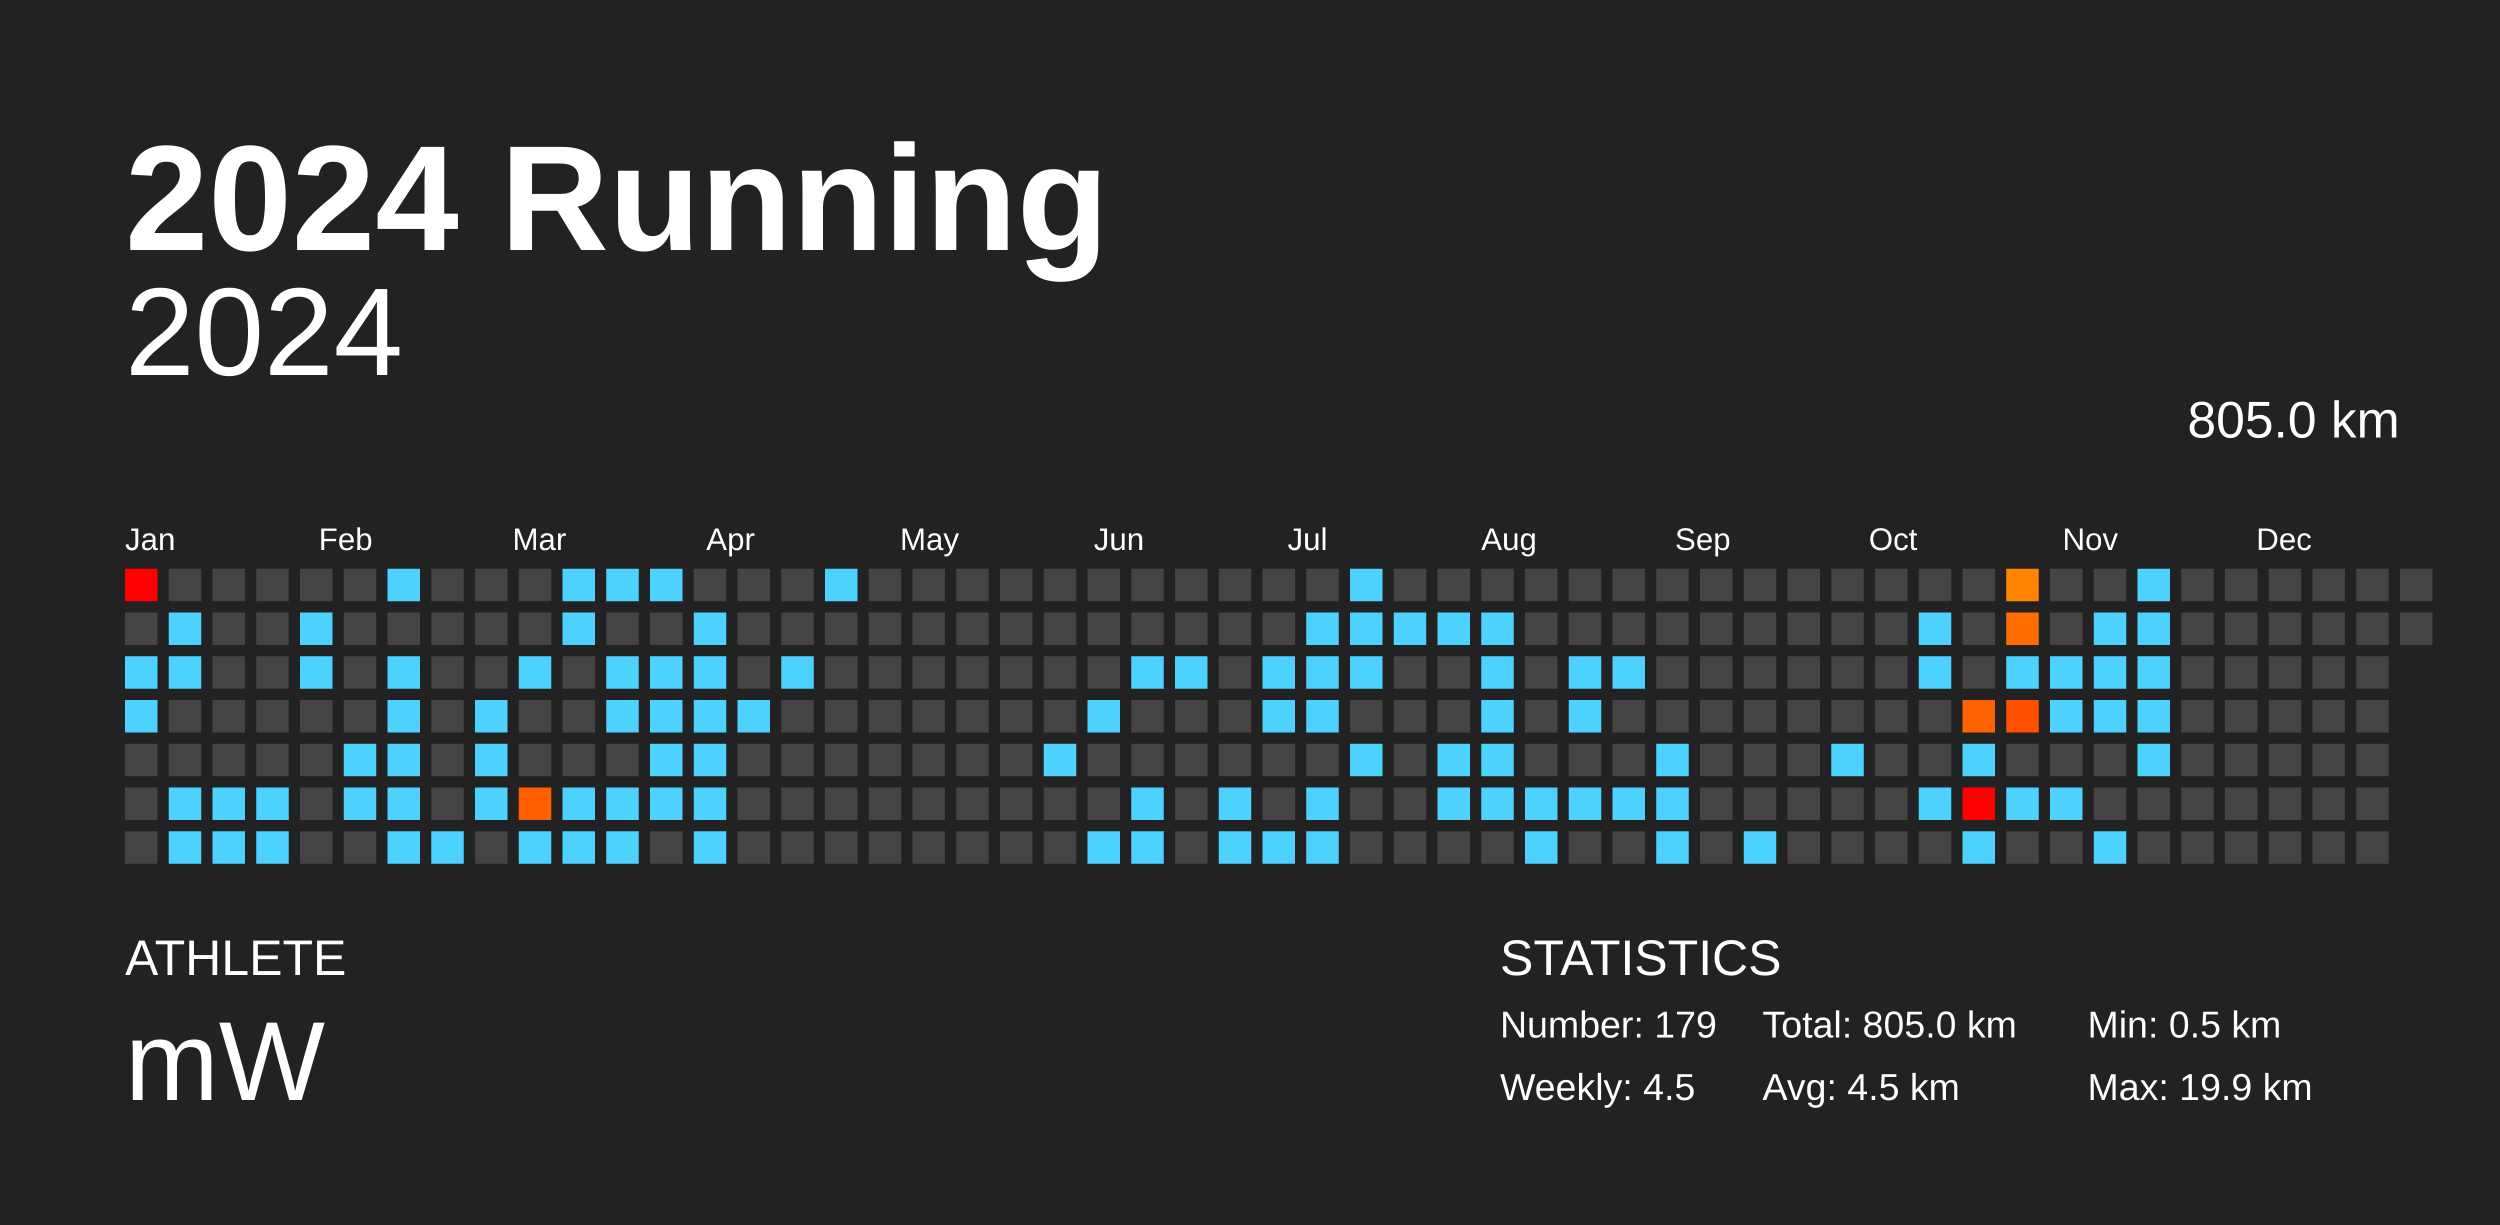
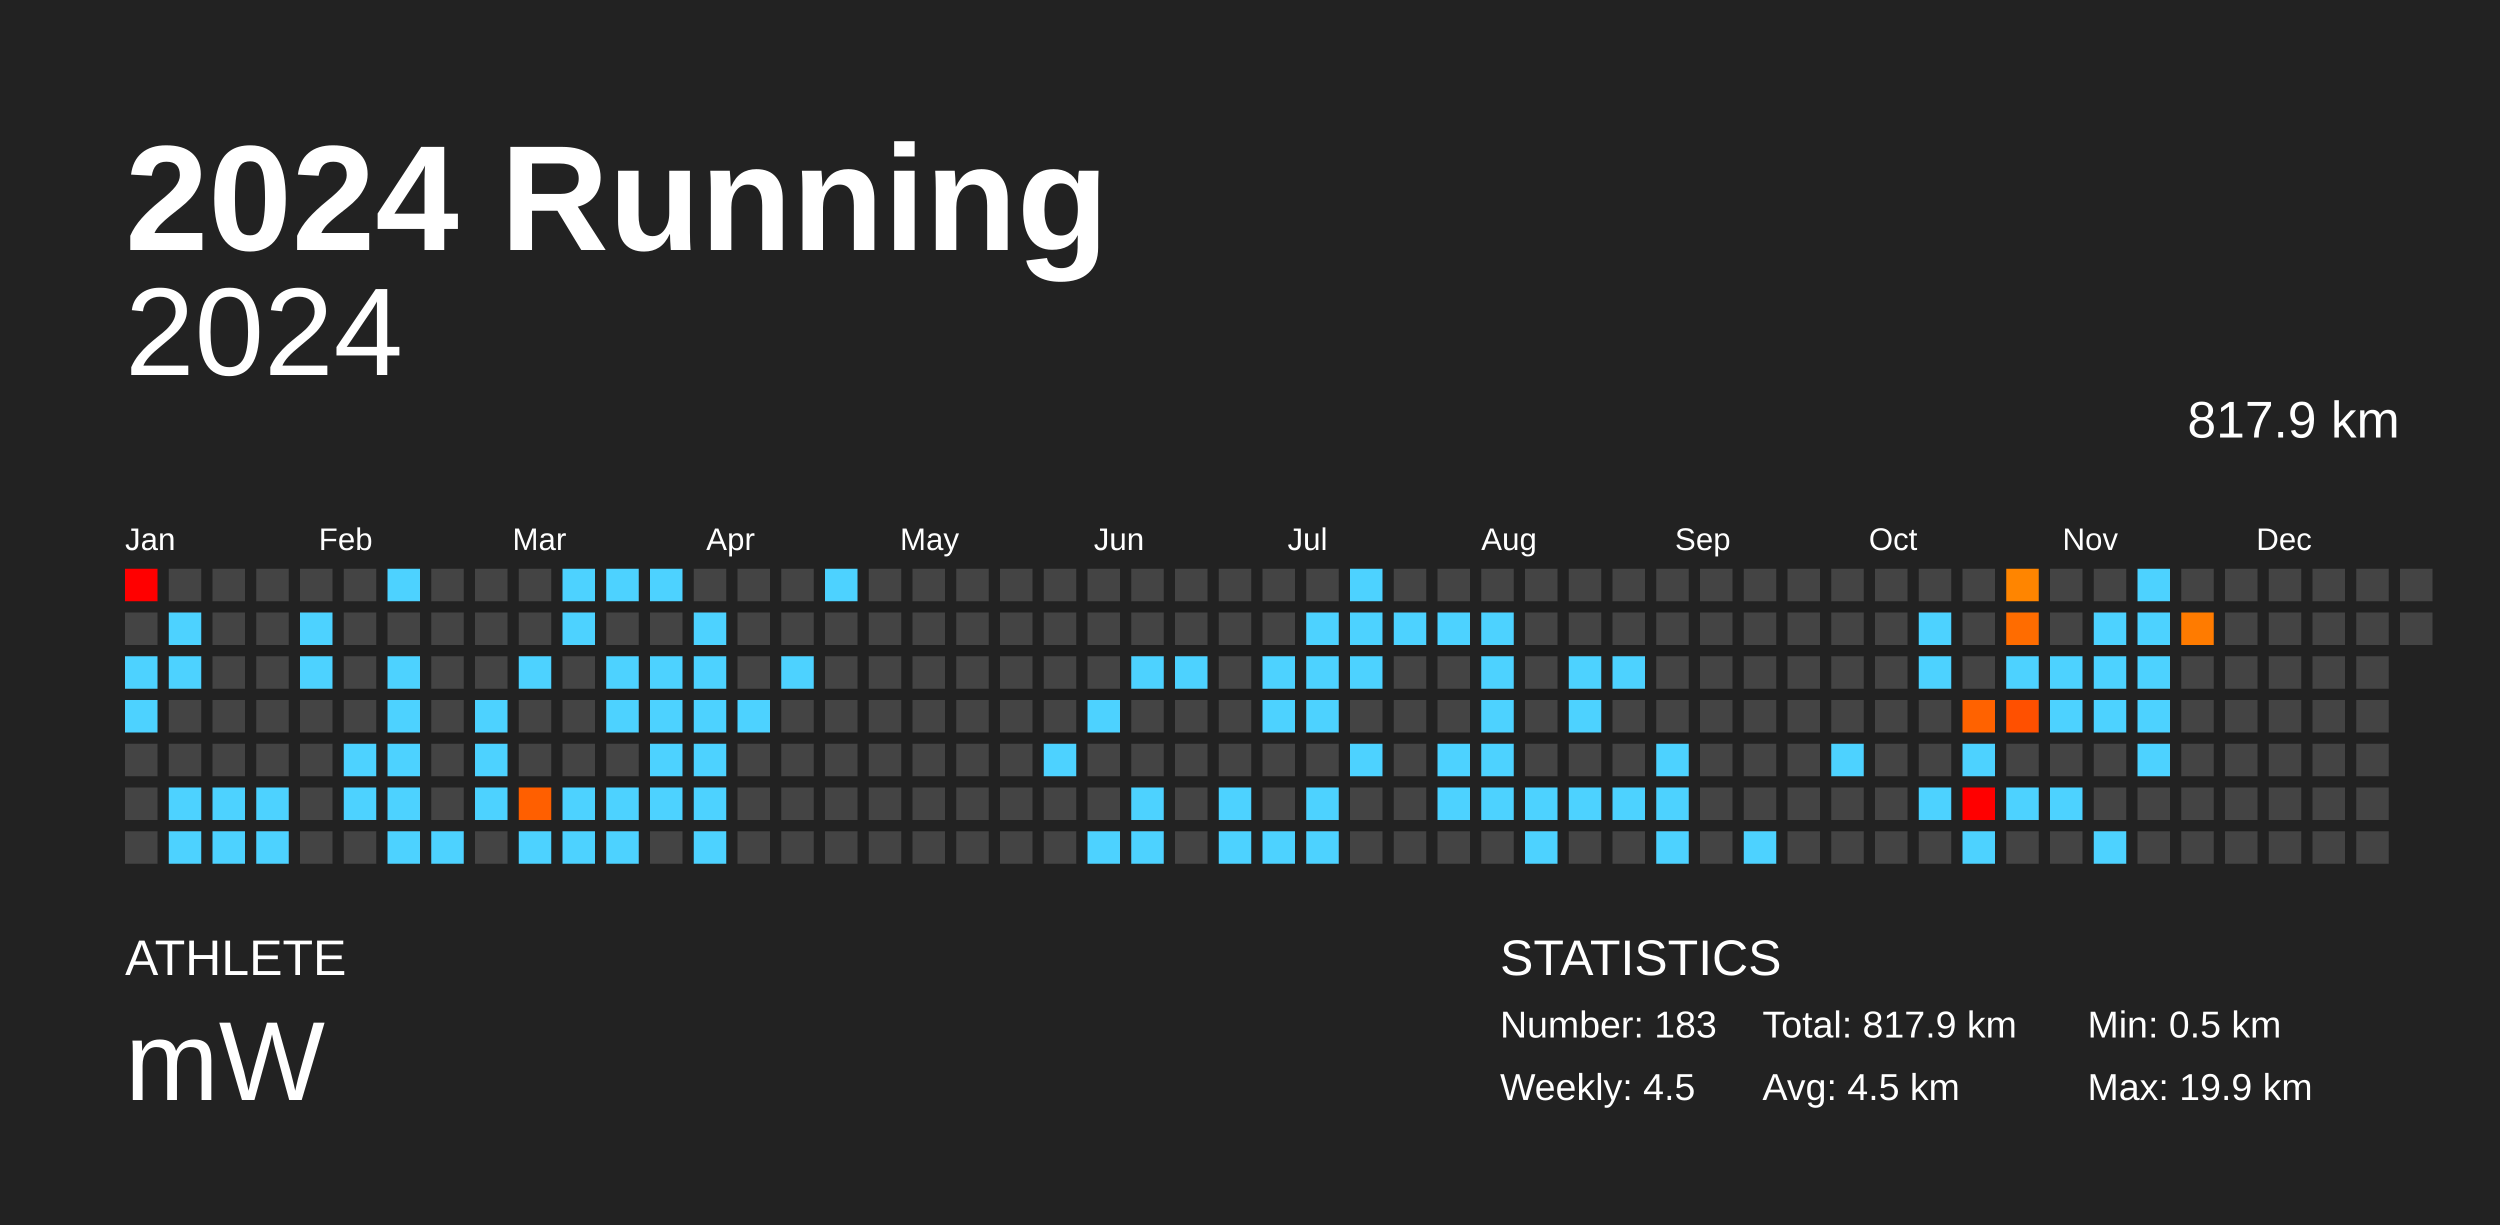
<svg xmlns="http://www.w3.org/2000/svg" baseProfile="full" height="98mm" version="1.1" viewBox="0,0,200,98" width="200mm">
  <defs />
  <rect fill="#222222" height="98" width="200" x="0" y="0" />
  <text fill="#FFFFFF" style="font-size:12px; font-family:Arial; font-weight:bold;" x="10" y="20">2024 Running</text>
  <text fill="#FFFFFF" style="font-size:4px; font-family:Arial" x="10" y="78">ATHLETE</text>
  <text fill="#FFFFFF" style="font-size:9px; font-family:Arial" x="10" y="88">mW</text>
  <text fill="#FFFFFF" style="font-size:4px; font-family:Arial" x="120" y="78">STATISTICS</text>
-   <text fill="#FFFFFF" style="font-size:3px; font-family:Arial" x="120" y="83">Number: 179</text>
+   <text fill="#FFFFFF" style="font-size:3px; font-family:Arial" x="120" y="83">Number: 183</text>
  <text fill="#FFFFFF" style="font-size:3px; font-family:Arial" x="120" y="88">Weekly: 4.5</text>
-   <text fill="#FFFFFF" style="font-size:3px; font-family:Arial" x="141" y="83">Total: 805.0 km</text>
+   <text fill="#FFFFFF" style="font-size:3px; font-family:Arial" x="141" y="83">Total: 817.9 km</text>
  <text fill="#FFFFFF" style="font-size:3px; font-family:Arial" x="141" y="88">Avg: 4.5 km</text>
  <text fill="#FFFFFF" style="font-size:3px; font-family:Arial" x="167" y="83">Min: 0.5 km</text>
  <text fill="#FFFFFF" style="font-size:3px; font-family:Arial" x="167" y="88">Max: 19.9 km</text>
  <text alignment-baseline="hanging" fill="#FFFFFF" style="font-size:10.0px; font-family:Arial;" x="10" y="30">2024</text>
-   <text alignment-baseline="hanging" fill="#FFFFFF" style="font-size:4.125px; font-family:Arial;" x="175" y="35">805.0 km</text>
+   <text alignment-baseline="hanging" fill="#FFFFFF" style="font-size:4.125px; font-family:Arial;" x="175" y="35">817.9 km</text>
  <text fill="#FFFFFF" style="font-size:2.5px; font-family:Arial" x="10.0" y="44">Jan</text>
  <text fill="#FFFFFF" style="font-size:2.5px; font-family:Arial" x="25.5" y="44">Feb</text>
  <text fill="#FFFFFF" style="font-size:2.5px; font-family:Arial" x="41.0" y="44">Mar</text>
  <text fill="#FFFFFF" style="font-size:2.5px; font-family:Arial" x="56.5" y="44">Apr</text>
  <text fill="#FFFFFF" style="font-size:2.5px; font-family:Arial" x="72.0" y="44">May</text>
  <text fill="#FFFFFF" style="font-size:2.5px; font-family:Arial" x="87.5" y="44">Jun</text>
  <text fill="#FFFFFF" style="font-size:2.5px; font-family:Arial" x="103.0" y="44">Jul</text>
  <text fill="#FFFFFF" style="font-size:2.5px; font-family:Arial" x="118.5" y="44">Aug</text>
  <text fill="#FFFFFF" style="font-size:2.5px; font-family:Arial" x="134.0" y="44">Sep</text>
  <text fill="#FFFFFF" style="font-size:2.5px; font-family:Arial" x="149.5" y="44">Oct</text>
  <text fill="#FFFFFF" style="font-size:2.5px; font-family:Arial" x="165.0" y="44">Nov</text>
  <text fill="#FFFFFF" style="font-size:2.5px; font-family:Arial" x="180.5" y="44">Dec</text>
  <rect fill="red" height="2.6" width="2.6" x="10.0" y="45.5" />
  <rect fill="#444444" height="2.6" width="2.6" x="10.0" y="49.0" />
  <rect fill="#4dd2ff" height="2.6" width="2.6" x="10.0" y="52.5" />
  <rect fill="#4dd2ff" height="2.6" width="2.6" x="10.0" y="56.0" />
  <rect fill="#444444" height="2.6" width="2.6" x="10.0" y="59.5" />
  <rect fill="#444444" height="2.6" width="2.6" x="10.0" y="63.0" />
  <rect fill="#444444" height="2.6" width="2.6" x="10.0" y="66.5" />
  <rect fill="#444444" height="2.6" width="2.6" x="13.5" y="45.5" />
  <rect fill="#4dd2ff" height="2.6" width="2.6" x="13.5" y="49.0" />
  <rect fill="#4dd2ff" height="2.6" width="2.6" x="13.5" y="52.5" />
  <rect fill="#444444" height="2.6" width="2.6" x="13.5" y="56.0" />
  <rect fill="#444444" height="2.6" width="2.6" x="13.5" y="59.5" />
  <rect fill="#4dd2ff" height="2.6" width="2.6" x="13.5" y="63.0" />
  <rect fill="#4dd2ff" height="2.6" width="2.6" x="13.5" y="66.5" />
  <rect fill="#444444" height="2.6" width="2.6" x="17.0" y="45.5" />
  <rect fill="#444444" height="2.6" width="2.6" x="17.0" y="49.0" />
  <rect fill="#444444" height="2.6" width="2.6" x="17.0" y="52.5" />
  <rect fill="#444444" height="2.6" width="2.6" x="17.0" y="56.0" />
  <rect fill="#444444" height="2.6" width="2.6" x="17.0" y="59.5" />
  <rect fill="#4dd2ff" height="2.6" width="2.6" x="17.0" y="63.0" />
  <rect fill="#4dd2ff" height="2.6" width="2.6" x="17.0" y="66.5" />
  <rect fill="#444444" height="2.6" width="2.6" x="20.5" y="45.5" />
  <rect fill="#444444" height="2.6" width="2.6" x="20.5" y="49.0" />
  <rect fill="#444444" height="2.6" width="2.6" x="20.5" y="52.5" />
  <rect fill="#444444" height="2.6" width="2.6" x="20.5" y="56.0" />
  <rect fill="#444444" height="2.6" width="2.6" x="20.5" y="59.5" />
  <rect fill="#4dd2ff" height="2.6" width="2.6" x="20.5" y="63.0" />
  <rect fill="#4dd2ff" height="2.6" width="2.6" x="20.5" y="66.5" />
  <rect fill="#444444" height="2.6" width="2.6" x="24.0" y="45.5" />
  <rect fill="#4dd2ff" height="2.6" width="2.6" x="24.0" y="49.0" />
  <rect fill="#4dd2ff" height="2.6" width="2.6" x="24.0" y="52.5" />
  <rect fill="#444444" height="2.6" width="2.6" x="24.0" y="56.0" />
  <rect fill="#444444" height="2.6" width="2.6" x="24.0" y="59.5" />
  <rect fill="#444444" height="2.6" width="2.6" x="24.0" y="63.0" />
  <rect fill="#444444" height="2.6" width="2.6" x="24.0" y="66.5" />
  <rect fill="#444444" height="2.6" width="2.6" x="27.5" y="45.5" />
  <rect fill="#444444" height="2.6" width="2.6" x="27.5" y="49.0" />
  <rect fill="#444444" height="2.6" width="2.6" x="27.5" y="52.5" />
  <rect fill="#444444" height="2.6" width="2.6" x="27.5" y="56.0" />
  <rect fill="#4dd2ff" height="2.6" width="2.6" x="27.5" y="59.5" />
  <rect fill="#4dd2ff" height="2.6" width="2.6" x="27.5" y="63.0" />
  <rect fill="#444444" height="2.6" width="2.6" x="27.5" y="66.5" />
  <rect fill="#4dd2ff" height="2.6" width="2.6" x="31.0" y="45.5" />
  <rect fill="#444444" height="2.6" width="2.6" x="31.0" y="49.0" />
  <rect fill="#4dd2ff" height="2.6" width="2.6" x="31.0" y="52.5" />
  <rect fill="#4dd2ff" height="2.6" width="2.6" x="31.0" y="56.0" />
  <rect fill="#4dd2ff" height="2.6" width="2.6" x="31.0" y="59.5" />
  <rect fill="#4dd2ff" height="2.6" width="2.6" x="31.0" y="63.0" />
  <rect fill="#4dd2ff" height="2.6" width="2.6" x="31.0" y="66.5" />
  <rect fill="#444444" height="2.6" width="2.6" x="34.5" y="45.5" />
  <rect fill="#444444" height="2.6" width="2.6" x="34.5" y="49.0" />
  <rect fill="#444444" height="2.6" width="2.6" x="34.5" y="52.5" />
  <rect fill="#444444" height="2.6" width="2.6" x="34.5" y="56.0" />
  <rect fill="#444444" height="2.6" width="2.6" x="34.5" y="59.5" />
  <rect fill="#444444" height="2.6" width="2.6" x="34.5" y="63.0" />
  <rect fill="#4dd2ff" height="2.6" width="2.6" x="34.5" y="66.5" />
  <rect fill="#444444" height="2.6" width="2.6" x="38.0" y="45.5" />
  <rect fill="#444444" height="2.6" width="2.6" x="38.0" y="49.0" />
  <rect fill="#444444" height="2.6" width="2.6" x="38.0" y="52.5" />
  <rect fill="#4dd2ff" height="2.6" width="2.6" x="38.0" y="56.0" />
  <rect fill="#4dd2ff" height="2.6" width="2.6" x="38.0" y="59.5" />
  <rect fill="#4dd2ff" height="2.6" width="2.6" x="38.0" y="63.0" />
  <rect fill="#444444" height="2.6" width="2.6" x="38.0" y="66.5" />
  <rect fill="#444444" height="2.6" width="2.6" x="41.5" y="45.5" />
  <rect fill="#444444" height="2.6" width="2.6" x="41.5" y="49.0" />
  <rect fill="#4dd2ff" height="2.6" width="2.6" x="41.5" y="52.5" />
  <rect fill="#444444" height="2.6" width="2.6" x="41.5" y="56.0" />
  <rect fill="#444444" height="2.6" width="2.6" x="41.5" y="59.5" />
  <rect fill="#ff5f00" height="2.6" width="2.6" x="41.5" y="63.0" />
  <rect fill="#4dd2ff" height="2.6" width="2.6" x="41.5" y="66.5" />
  <rect fill="#4dd2ff" height="2.6" width="2.6" x="45.0" y="45.5" />
  <rect fill="#4dd2ff" height="2.6" width="2.6" x="45.0" y="49.0" />
  <rect fill="#444444" height="2.6" width="2.6" x="45.0" y="52.5" />
  <rect fill="#444444" height="2.6" width="2.6" x="45.0" y="56.0" />
  <rect fill="#444444" height="2.6" width="2.6" x="45.0" y="59.5" />
  <rect fill="#4dd2ff" height="2.6" width="2.6" x="45.0" y="63.0" />
  <rect fill="#4dd2ff" height="2.6" width="2.6" x="45.0" y="66.5" />
  <rect fill="#4dd2ff" height="2.6" width="2.6" x="48.5" y="45.5" />
  <rect fill="#444444" height="2.6" width="2.6" x="48.5" y="49.0" />
  <rect fill="#4dd2ff" height="2.6" width="2.6" x="48.5" y="52.5" />
  <rect fill="#4dd2ff" height="2.6" width="2.6" x="48.5" y="56.0" />
  <rect fill="#444444" height="2.6" width="2.6" x="48.5" y="59.5" />
  <rect fill="#4dd2ff" height="2.6" width="2.6" x="48.5" y="63.0" />
  <rect fill="#4dd2ff" height="2.6" width="2.6" x="48.5" y="66.5" />
  <rect fill="#4dd2ff" height="2.6" width="2.6" x="52.0" y="45.5" />
  <rect fill="#444444" height="2.6" width="2.6" x="52.0" y="49.0" />
  <rect fill="#4dd2ff" height="2.6" width="2.6" x="52.0" y="52.5" />
  <rect fill="#4dd2ff" height="2.6" width="2.6" x="52.0" y="56.0" />
  <rect fill="#4dd2ff" height="2.6" width="2.6" x="52.0" y="59.5" />
  <rect fill="#4dd2ff" height="2.6" width="2.6" x="52.0" y="63.0" />
  <rect fill="#444444" height="2.6" width="2.6" x="52.0" y="66.5" />
  <rect fill="#444444" height="2.6" width="2.6" x="55.5" y="45.5" />
  <rect fill="#4dd2ff" height="2.6" width="2.6" x="55.5" y="49.0" />
  <rect fill="#4dd2ff" height="2.6" width="2.6" x="55.5" y="52.5" />
  <rect fill="#4dd2ff" height="2.6" width="2.6" x="55.5" y="56.0" />
  <rect fill="#4dd2ff" height="2.6" width="2.6" x="55.5" y="59.5" />
  <rect fill="#4dd2ff" height="2.6" width="2.6" x="55.5" y="63.0" />
  <rect fill="#4dd2ff" height="2.6" width="2.6" x="55.5" y="66.5" />
  <rect fill="#444444" height="2.6" width="2.6" x="59.0" y="45.5" />
  <rect fill="#444444" height="2.6" width="2.6" x="59.0" y="49.0" />
  <rect fill="#444444" height="2.6" width="2.6" x="59.0" y="52.5" />
  <rect fill="#4dd2ff" height="2.6" width="2.6" x="59.0" y="56.0" />
  <rect fill="#444444" height="2.6" width="2.6" x="59.0" y="59.5" />
  <rect fill="#444444" height="2.6" width="2.6" x="59.0" y="63.0" />
  <rect fill="#444444" height="2.6" width="2.6" x="59.0" y="66.5" />
  <rect fill="#444444" height="2.6" width="2.6" x="62.5" y="45.5" />
  <rect fill="#444444" height="2.6" width="2.6" x="62.5" y="49.0" />
  <rect fill="#4dd2ff" height="2.6" width="2.6" x="62.5" y="52.5" />
  <rect fill="#444444" height="2.6" width="2.6" x="62.5" y="56.0" />
  <rect fill="#444444" height="2.6" width="2.6" x="62.5" y="59.5" />
  <rect fill="#444444" height="2.6" width="2.6" x="62.5" y="63.0" />
  <rect fill="#444444" height="2.6" width="2.6" x="62.5" y="66.5" />
  <rect fill="#4dd2ff" height="2.6" width="2.6" x="66.0" y="45.5" />
  <rect fill="#444444" height="2.6" width="2.6" x="66.0" y="49.0" />
  <rect fill="#444444" height="2.6" width="2.6" x="66.0" y="52.5" />
  <rect fill="#444444" height="2.6" width="2.6" x="66.0" y="56.0" />
  <rect fill="#444444" height="2.6" width="2.6" x="66.0" y="59.5" />
  <rect fill="#444444" height="2.6" width="2.6" x="66.0" y="63.0" />
  <rect fill="#444444" height="2.6" width="2.6" x="66.0" y="66.5" />
  <rect fill="#444444" height="2.6" width="2.6" x="69.5" y="45.5" />
  <rect fill="#444444" height="2.6" width="2.6" x="69.5" y="49.0" />
  <rect fill="#444444" height="2.6" width="2.6" x="69.5" y="52.5" />
  <rect fill="#444444" height="2.6" width="2.6" x="69.5" y="56.0" />
  <rect fill="#444444" height="2.6" width="2.6" x="69.5" y="59.5" />
  <rect fill="#444444" height="2.6" width="2.6" x="69.5" y="63.0" />
  <rect fill="#444444" height="2.6" width="2.6" x="69.5" y="66.5" />
  <rect fill="#444444" height="2.6" width="2.6" x="73.0" y="45.5" />
  <rect fill="#444444" height="2.6" width="2.6" x="73.0" y="49.0" />
  <rect fill="#444444" height="2.6" width="2.6" x="73.0" y="52.5" />
  <rect fill="#444444" height="2.6" width="2.6" x="73.0" y="56.0" />
  <rect fill="#444444" height="2.6" width="2.6" x="73.0" y="59.5" />
  <rect fill="#444444" height="2.6" width="2.6" x="73.0" y="63.0" />
  <rect fill="#444444" height="2.6" width="2.6" x="73.0" y="66.5" />
  <rect fill="#444444" height="2.6" width="2.6" x="76.5" y="45.5" />
  <rect fill="#444444" height="2.6" width="2.6" x="76.5" y="49.0" />
  <rect fill="#444444" height="2.6" width="2.6" x="76.5" y="52.5" />
  <rect fill="#444444" height="2.6" width="2.6" x="76.5" y="56.0" />
  <rect fill="#444444" height="2.6" width="2.6" x="76.5" y="59.5" />
  <rect fill="#444444" height="2.6" width="2.6" x="76.5" y="63.0" />
  <rect fill="#444444" height="2.6" width="2.6" x="76.5" y="66.5" />
  <rect fill="#444444" height="2.6" width="2.6" x="80.0" y="45.5" />
  <rect fill="#444444" height="2.6" width="2.6" x="80.0" y="49.0" />
  <rect fill="#444444" height="2.6" width="2.6" x="80.0" y="52.5" />
  <rect fill="#444444" height="2.6" width="2.6" x="80.0" y="56.0" />
  <rect fill="#444444" height="2.6" width="2.6" x="80.0" y="59.5" />
  <rect fill="#444444" height="2.6" width="2.6" x="80.0" y="63.0" />
  <rect fill="#444444" height="2.6" width="2.6" x="80.0" y="66.5" />
  <rect fill="#444444" height="2.6" width="2.6" x="83.5" y="45.5" />
  <rect fill="#444444" height="2.6" width="2.6" x="83.5" y="49.0" />
  <rect fill="#444444" height="2.6" width="2.6" x="83.5" y="52.5" />
  <rect fill="#444444" height="2.6" width="2.6" x="83.5" y="56.0" />
  <rect fill="#4dd2ff" height="2.6" width="2.6" x="83.5" y="59.5" />
  <rect fill="#444444" height="2.6" width="2.6" x="83.5" y="63.0" />
  <rect fill="#444444" height="2.6" width="2.6" x="83.5" y="66.5" />
  <rect fill="#444444" height="2.6" width="2.6" x="87.0" y="45.5" />
  <rect fill="#444444" height="2.6" width="2.6" x="87.0" y="49.0" />
  <rect fill="#444444" height="2.6" width="2.6" x="87.0" y="52.5" />
  <rect fill="#4dd2ff" height="2.6" width="2.6" x="87.0" y="56.0" />
  <rect fill="#444444" height="2.6" width="2.6" x="87.0" y="59.5" />
  <rect fill="#444444" height="2.6" width="2.6" x="87.0" y="63.0" />
  <rect fill="#4dd2ff" height="2.6" width="2.6" x="87.0" y="66.5" />
  <rect fill="#444444" height="2.6" width="2.6" x="90.5" y="45.5" />
  <rect fill="#444444" height="2.6" width="2.6" x="90.5" y="49.0" />
  <rect fill="#4dd2ff" height="2.6" width="2.6" x="90.5" y="52.5" />
  <rect fill="#444444" height="2.6" width="2.6" x="90.5" y="56.0" />
  <rect fill="#444444" height="2.6" width="2.6" x="90.5" y="59.5" />
  <rect fill="#4dd2ff" height="2.6" width="2.6" x="90.5" y="63.0" />
  <rect fill="#4dd2ff" height="2.6" width="2.6" x="90.5" y="66.5" />
  <rect fill="#444444" height="2.6" width="2.6" x="94.0" y="45.5" />
  <rect fill="#444444" height="2.6" width="2.6" x="94.0" y="49.0" />
  <rect fill="#4dd2ff" height="2.6" width="2.6" x="94.0" y="52.5" />
  <rect fill="#444444" height="2.6" width="2.6" x="94.0" y="56.0" />
  <rect fill="#444444" height="2.6" width="2.6" x="94.0" y="59.5" />
  <rect fill="#444444" height="2.6" width="2.6" x="94.0" y="63.0" />
  <rect fill="#444444" height="2.6" width="2.6" x="94.0" y="66.5" />
  <rect fill="#444444" height="2.6" width="2.6" x="97.5" y="45.5" />
  <rect fill="#444444" height="2.6" width="2.6" x="97.5" y="49.0" />
  <rect fill="#444444" height="2.6" width="2.6" x="97.5" y="52.5" />
  <rect fill="#444444" height="2.6" width="2.6" x="97.5" y="56.0" />
  <rect fill="#444444" height="2.6" width="2.6" x="97.5" y="59.5" />
  <rect fill="#4dd2ff" height="2.6" width="2.6" x="97.5" y="63.0" />
  <rect fill="#4dd2ff" height="2.6" width="2.6" x="97.5" y="66.5" />
  <rect fill="#444444" height="2.6" width="2.6" x="101.0" y="45.5" />
  <rect fill="#444444" height="2.6" width="2.6" x="101.0" y="49.0" />
  <rect fill="#4dd2ff" height="2.6" width="2.6" x="101.0" y="52.5" />
  <rect fill="#4dd2ff" height="2.6" width="2.6" x="101.0" y="56.0" />
  <rect fill="#444444" height="2.6" width="2.6" x="101.0" y="59.5" />
  <rect fill="#444444" height="2.6" width="2.6" x="101.0" y="63.0" />
  <rect fill="#4dd2ff" height="2.6" width="2.6" x="101.0" y="66.5" />
  <rect fill="#444444" height="2.6" width="2.6" x="104.5" y="45.5" />
  <rect fill="#4dd2ff" height="2.6" width="2.6" x="104.5" y="49.0" />
  <rect fill="#4dd2ff" height="2.6" width="2.6" x="104.5" y="52.5" />
  <rect fill="#4dd2ff" height="2.6" width="2.6" x="104.5" y="56.0" />
  <rect fill="#444444" height="2.6" width="2.6" x="104.5" y="59.5" />
  <rect fill="#4dd2ff" height="2.6" width="2.6" x="104.5" y="63.0" />
  <rect fill="#4dd2ff" height="2.6" width="2.6" x="104.5" y="66.5" />
  <rect fill="#4dd2ff" height="2.6" width="2.6" x="108.0" y="45.5" />
  <rect fill="#4dd2ff" height="2.6" width="2.6" x="108.0" y="49.0" />
  <rect fill="#4dd2ff" height="2.6" width="2.6" x="108.0" y="52.5" />
  <rect fill="#444444" height="2.6" width="2.6" x="108.0" y="56.0" />
  <rect fill="#4dd2ff" height="2.6" width="2.6" x="108.0" y="59.5" />
  <rect fill="#444444" height="2.6" width="2.6" x="108.0" y="63.0" />
  <rect fill="#444444" height="2.6" width="2.6" x="108.0" y="66.5" />
  <rect fill="#444444" height="2.6" width="2.6" x="111.5" y="45.5" />
  <rect fill="#4dd2ff" height="2.6" width="2.6" x="111.5" y="49.0" />
  <rect fill="#444444" height="2.6" width="2.6" x="111.5" y="52.5" />
  <rect fill="#444444" height="2.6" width="2.6" x="111.5" y="56.0" />
  <rect fill="#444444" height="2.6" width="2.6" x="111.5" y="59.5" />
  <rect fill="#444444" height="2.6" width="2.6" x="111.5" y="63.0" />
  <rect fill="#444444" height="2.6" width="2.6" x="111.5" y="66.5" />
  <rect fill="#444444" height="2.6" width="2.6" x="115.0" y="45.5" />
  <rect fill="#4dd2ff" height="2.6" width="2.6" x="115.0" y="49.0" />
  <rect fill="#444444" height="2.6" width="2.6" x="115.0" y="52.5" />
  <rect fill="#444444" height="2.6" width="2.6" x="115.0" y="56.0" />
  <rect fill="#4dd2ff" height="2.6" width="2.6" x="115.0" y="59.5" />
  <rect fill="#4dd2ff" height="2.6" width="2.6" x="115.0" y="63.0" />
  <rect fill="#444444" height="2.6" width="2.6" x="115.0" y="66.5" />
  <rect fill="#444444" height="2.6" width="2.6" x="118.5" y="45.5" />
  <rect fill="#4dd2ff" height="2.6" width="2.6" x="118.5" y="49.0" />
  <rect fill="#4dd2ff" height="2.6" width="2.6" x="118.5" y="52.5" />
  <rect fill="#4dd2ff" height="2.6" width="2.6" x="118.5" y="56.0" />
  <rect fill="#4dd2ff" height="2.6" width="2.6" x="118.5" y="59.5" />
  <rect fill="#4dd2ff" height="2.6" width="2.6" x="118.5" y="63.0" />
  <rect fill="#444444" height="2.6" width="2.6" x="118.5" y="66.5" />
  <rect fill="#444444" height="2.6" width="2.6" x="122.0" y="45.5" />
  <rect fill="#444444" height="2.6" width="2.6" x="122.0" y="49.0" />
  <rect fill="#444444" height="2.6" width="2.6" x="122.0" y="52.5" />
  <rect fill="#444444" height="2.6" width="2.6" x="122.0" y="56.0" />
  <rect fill="#444444" height="2.6" width="2.6" x="122.0" y="59.5" />
  <rect fill="#4dd2ff" height="2.6" width="2.6" x="122.0" y="63.0" />
  <rect fill="#4dd2ff" height="2.6" width="2.6" x="122.0" y="66.5" />
  <rect fill="#444444" height="2.6" width="2.6" x="125.5" y="45.5" />
  <rect fill="#444444" height="2.6" width="2.6" x="125.5" y="49.0" />
  <rect fill="#4dd2ff" height="2.6" width="2.6" x="125.5" y="52.5" />
  <rect fill="#4dd2ff" height="2.6" width="2.6" x="125.5" y="56.0" />
  <rect fill="#444444" height="2.6" width="2.6" x="125.5" y="59.5" />
  <rect fill="#4dd2ff" height="2.6" width="2.6" x="125.5" y="63.0" />
  <rect fill="#444444" height="2.6" width="2.6" x="125.5" y="66.5" />
  <rect fill="#444444" height="2.6" width="2.6" x="129.0" y="45.5" />
  <rect fill="#444444" height="2.6" width="2.6" x="129.0" y="49.0" />
  <rect fill="#4dd2ff" height="2.6" width="2.6" x="129.0" y="52.5" />
  <rect fill="#444444" height="2.6" width="2.6" x="129.0" y="56.0" />
  <rect fill="#444444" height="2.6" width="2.6" x="129.0" y="59.5" />
  <rect fill="#4dd2ff" height="2.6" width="2.6" x="129.0" y="63.0" />
  <rect fill="#444444" height="2.6" width="2.6" x="129.0" y="66.5" />
  <rect fill="#444444" height="2.6" width="2.6" x="132.5" y="45.5" />
  <rect fill="#444444" height="2.6" width="2.6" x="132.5" y="49.0" />
  <rect fill="#444444" height="2.6" width="2.6" x="132.5" y="52.5" />
  <rect fill="#444444" height="2.6" width="2.6" x="132.5" y="56.0" />
  <rect fill="#4dd2ff" height="2.6" width="2.6" x="132.5" y="59.5" />
  <rect fill="#4dd2ff" height="2.6" width="2.6" x="132.5" y="63.0" />
  <rect fill="#4dd2ff" height="2.6" width="2.6" x="132.5" y="66.5" />
  <rect fill="#444444" height="2.6" width="2.6" x="136.0" y="45.5" />
  <rect fill="#444444" height="2.6" width="2.6" x="136.0" y="49.0" />
  <rect fill="#444444" height="2.6" width="2.6" x="136.0" y="52.5" />
  <rect fill="#444444" height="2.6" width="2.6" x="136.0" y="56.0" />
  <rect fill="#444444" height="2.6" width="2.6" x="136.0" y="59.5" />
  <rect fill="#444444" height="2.6" width="2.6" x="136.0" y="63.0" />
  <rect fill="#444444" height="2.6" width="2.6" x="136.0" y="66.5" />
  <rect fill="#444444" height="2.6" width="2.6" x="139.5" y="45.5" />
  <rect fill="#444444" height="2.6" width="2.6" x="139.5" y="49.0" />
  <rect fill="#444444" height="2.6" width="2.6" x="139.5" y="52.5" />
  <rect fill="#444444" height="2.6" width="2.6" x="139.5" y="56.0" />
  <rect fill="#444444" height="2.6" width="2.6" x="139.5" y="59.5" />
  <rect fill="#444444" height="2.6" width="2.6" x="139.5" y="63.0" />
  <rect fill="#4dd2ff" height="2.6" width="2.6" x="139.5" y="66.5" />
  <rect fill="#444444" height="2.6" width="2.6" x="143.0" y="45.5" />
  <rect fill="#444444" height="2.6" width="2.6" x="143.0" y="49.0" />
  <rect fill="#444444" height="2.6" width="2.6" x="143.0" y="52.5" />
  <rect fill="#444444" height="2.6" width="2.6" x="143.0" y="56.0" />
  <rect fill="#444444" height="2.6" width="2.6" x="143.0" y="59.5" />
  <rect fill="#444444" height="2.6" width="2.6" x="143.0" y="63.0" />
  <rect fill="#444444" height="2.6" width="2.6" x="143.0" y="66.5" />
  <rect fill="#444444" height="2.6" width="2.6" x="146.5" y="45.5" />
  <rect fill="#444444" height="2.6" width="2.6" x="146.5" y="49.0" />
  <rect fill="#444444" height="2.6" width="2.6" x="146.5" y="52.5" />
  <rect fill="#444444" height="2.6" width="2.6" x="146.5" y="56.0" />
  <rect fill="#4dd2ff" height="2.6" width="2.6" x="146.5" y="59.5" />
  <rect fill="#444444" height="2.6" width="2.6" x="146.5" y="63.0" />
  <rect fill="#444444" height="2.6" width="2.6" x="146.5" y="66.5" />
  <rect fill="#444444" height="2.6" width="2.6" x="150.0" y="45.5" />
  <rect fill="#444444" height="2.6" width="2.6" x="150.0" y="49.0" />
  <rect fill="#444444" height="2.6" width="2.6" x="150.0" y="52.5" />
  <rect fill="#444444" height="2.6" width="2.6" x="150.0" y="56.0" />
  <rect fill="#444444" height="2.6" width="2.6" x="150.0" y="59.5" />
  <rect fill="#444444" height="2.6" width="2.6" x="150.0" y="63.0" />
  <rect fill="#444444" height="2.6" width="2.6" x="150.0" y="66.5" />
  <rect fill="#444444" height="2.6" width="2.6" x="153.5" y="45.5" />
  <rect fill="#4dd2ff" height="2.6" width="2.6" x="153.5" y="49.0" />
  <rect fill="#4dd2ff" height="2.6" width="2.6" x="153.5" y="52.5" />
  <rect fill="#444444" height="2.6" width="2.6" x="153.5" y="56.0" />
  <rect fill="#444444" height="2.6" width="2.6" x="153.5" y="59.5" />
  <rect fill="#4dd2ff" height="2.6" width="2.6" x="153.5" y="63.0" />
  <rect fill="#444444" height="2.6" width="2.6" x="153.5" y="66.5" />
  <rect fill="#444444" height="2.6" width="2.6" x="157.0" y="45.5" />
  <rect fill="#444444" height="2.6" width="2.6" x="157.0" y="49.0" />
  <rect fill="#444444" height="2.6" width="2.6" x="157.0" y="52.5" />
  <rect fill="#ff6200" height="2.6" width="2.6" x="157.0" y="56.0" />
  <rect fill="#4dd2ff" height="2.6" width="2.6" x="157.0" y="59.5" />
  <rect fill="red" height="2.6" width="2.6" x="157.0" y="63.0" />
  <rect fill="#4dd2ff" height="2.6" width="2.6" x="157.0" y="66.5" />
  <rect fill="#ff8500" height="2.6" width="2.6" x="160.5" y="45.5" />
  <rect fill="#ff6c00" height="2.6" width="2.6" x="160.5" y="49.0" />
  <rect fill="#4dd2ff" height="2.6" width="2.6" x="160.5" y="52.5" />
  <rect fill="#ff5000" height="2.6" width="2.6" x="160.5" y="56.0" />
  <rect fill="#444444" height="2.6" width="2.6" x="160.5" y="59.5" />
  <rect fill="#4dd2ff" height="2.6" width="2.6" x="160.5" y="63.0" />
  <rect fill="#444444" height="2.6" width="2.6" x="160.5" y="66.5" />
  <rect fill="#444444" height="2.6" width="2.6" x="164.0" y="45.5" />
  <rect fill="#444444" height="2.6" width="2.6" x="164.0" y="49.0" />
  <rect fill="#4dd2ff" height="2.6" width="2.6" x="164.0" y="52.5" />
  <rect fill="#4dd2ff" height="2.6" width="2.6" x="164.0" y="56.0" />
  <rect fill="#444444" height="2.6" width="2.6" x="164.0" y="59.5" />
  <rect fill="#4dd2ff" height="2.6" width="2.6" x="164.0" y="63.0" />
  <rect fill="#444444" height="2.6" width="2.6" x="164.0" y="66.5" />
  <rect fill="#444444" height="2.6" width="2.6" x="167.5" y="45.5" />
  <rect fill="#4dd2ff" height="2.6" width="2.6" x="167.5" y="49.0" />
  <rect fill="#4dd2ff" height="2.6" width="2.6" x="167.5" y="52.5" />
  <rect fill="#4dd2ff" height="2.6" width="2.6" x="167.5" y="56.0" />
  <rect fill="#444444" height="2.6" width="2.6" x="167.5" y="59.5" />
  <rect fill="#444444" height="2.6" width="2.6" x="167.5" y="63.0" />
  <rect fill="#4dd2ff" height="2.6" width="2.6" x="167.5" y="66.5" />
  <rect fill="#4dd2ff" height="2.6" width="2.6" x="171.0" y="45.5" />
  <rect fill="#4dd2ff" height="2.6" width="2.6" x="171.0" y="49.0" />
  <rect fill="#4dd2ff" height="2.6" width="2.6" x="171.0" y="52.5" />
  <rect fill="#4dd2ff" height="2.6" width="2.6" x="171.0" y="56.0" />
  <rect fill="#4dd2ff" height="2.6" width="2.6" x="171.0" y="59.5" />
  <rect fill="#444444" height="2.6" width="2.6" x="171.0" y="63.0" />
  <rect fill="#444444" height="2.6" width="2.6" x="171.0" y="66.5" />
  <rect fill="#444444" height="2.6" width="2.6" x="174.5" y="45.5" />
-   <rect fill="#444444" height="2.6" width="2.6" x="174.5" y="49.0" />
+   <rect fill="#ff7b00" height="2.6" width="2.6" x="174.5" y="49.0" />
  <rect fill="#444444" height="2.6" width="2.6" x="174.5" y="52.5" />
  <rect fill="#444444" height="2.6" width="2.6" x="174.5" y="56.0" />
  <rect fill="#444444" height="2.6" width="2.6" x="174.5" y="59.5" />
  <rect fill="#444444" height="2.6" width="2.6" x="174.5" y="63.0" />
  <rect fill="#444444" height="2.6" width="2.6" x="174.5" y="66.5" />
  <rect fill="#444444" height="2.6" width="2.6" x="178.0" y="45.5" />
  <rect fill="#444444" height="2.6" width="2.6" x="178.0" y="49.0" />
  <rect fill="#444444" height="2.6" width="2.6" x="178.0" y="52.5" />
  <rect fill="#444444" height="2.6" width="2.6" x="178.0" y="56.0" />
  <rect fill="#444444" height="2.6" width="2.6" x="178.0" y="59.5" />
  <rect fill="#444444" height="2.6" width="2.6" x="178.0" y="63.0" />
  <rect fill="#444444" height="2.6" width="2.6" x="178.0" y="66.5" />
  <rect fill="#444444" height="2.6" width="2.6" x="181.5" y="45.5" />
  <rect fill="#444444" height="2.6" width="2.6" x="181.5" y="49.0" />
  <rect fill="#444444" height="2.6" width="2.6" x="181.5" y="52.5" />
  <rect fill="#444444" height="2.6" width="2.6" x="181.5" y="56.0" />
  <rect fill="#444444" height="2.6" width="2.6" x="181.5" y="59.5" />
  <rect fill="#444444" height="2.6" width="2.6" x="181.5" y="63.0" />
  <rect fill="#444444" height="2.6" width="2.6" x="181.5" y="66.5" />
  <rect fill="#444444" height="2.6" width="2.6" x="185.0" y="45.5" />
  <rect fill="#444444" height="2.6" width="2.6" x="185.0" y="49.0" />
  <rect fill="#444444" height="2.6" width="2.6" x="185.0" y="52.5" />
  <rect fill="#444444" height="2.6" width="2.6" x="185.0" y="56.0" />
  <rect fill="#444444" height="2.6" width="2.6" x="185.0" y="59.5" />
  <rect fill="#444444" height="2.6" width="2.6" x="185.0" y="63.0" />
  <rect fill="#444444" height="2.6" width="2.6" x="185.0" y="66.5" />
  <rect fill="#444444" height="2.6" width="2.6" x="188.5" y="45.5" />
  <rect fill="#444444" height="2.6" width="2.6" x="188.5" y="49.0" />
  <rect fill="#444444" height="2.6" width="2.6" x="188.5" y="52.5" />
  <rect fill="#444444" height="2.6" width="2.6" x="188.5" y="56.0" />
  <rect fill="#444444" height="2.6" width="2.6" x="188.5" y="59.5" />
  <rect fill="#444444" height="2.6" width="2.6" x="188.5" y="63.0" />
  <rect fill="#444444" height="2.6" width="2.6" x="188.5" y="66.5" />
  <rect fill="#444444" height="2.6" width="2.6" x="192.0" y="45.5" />
  <rect fill="#444444" height="2.6" width="2.6" x="192.0" y="49.0" />
</svg>
